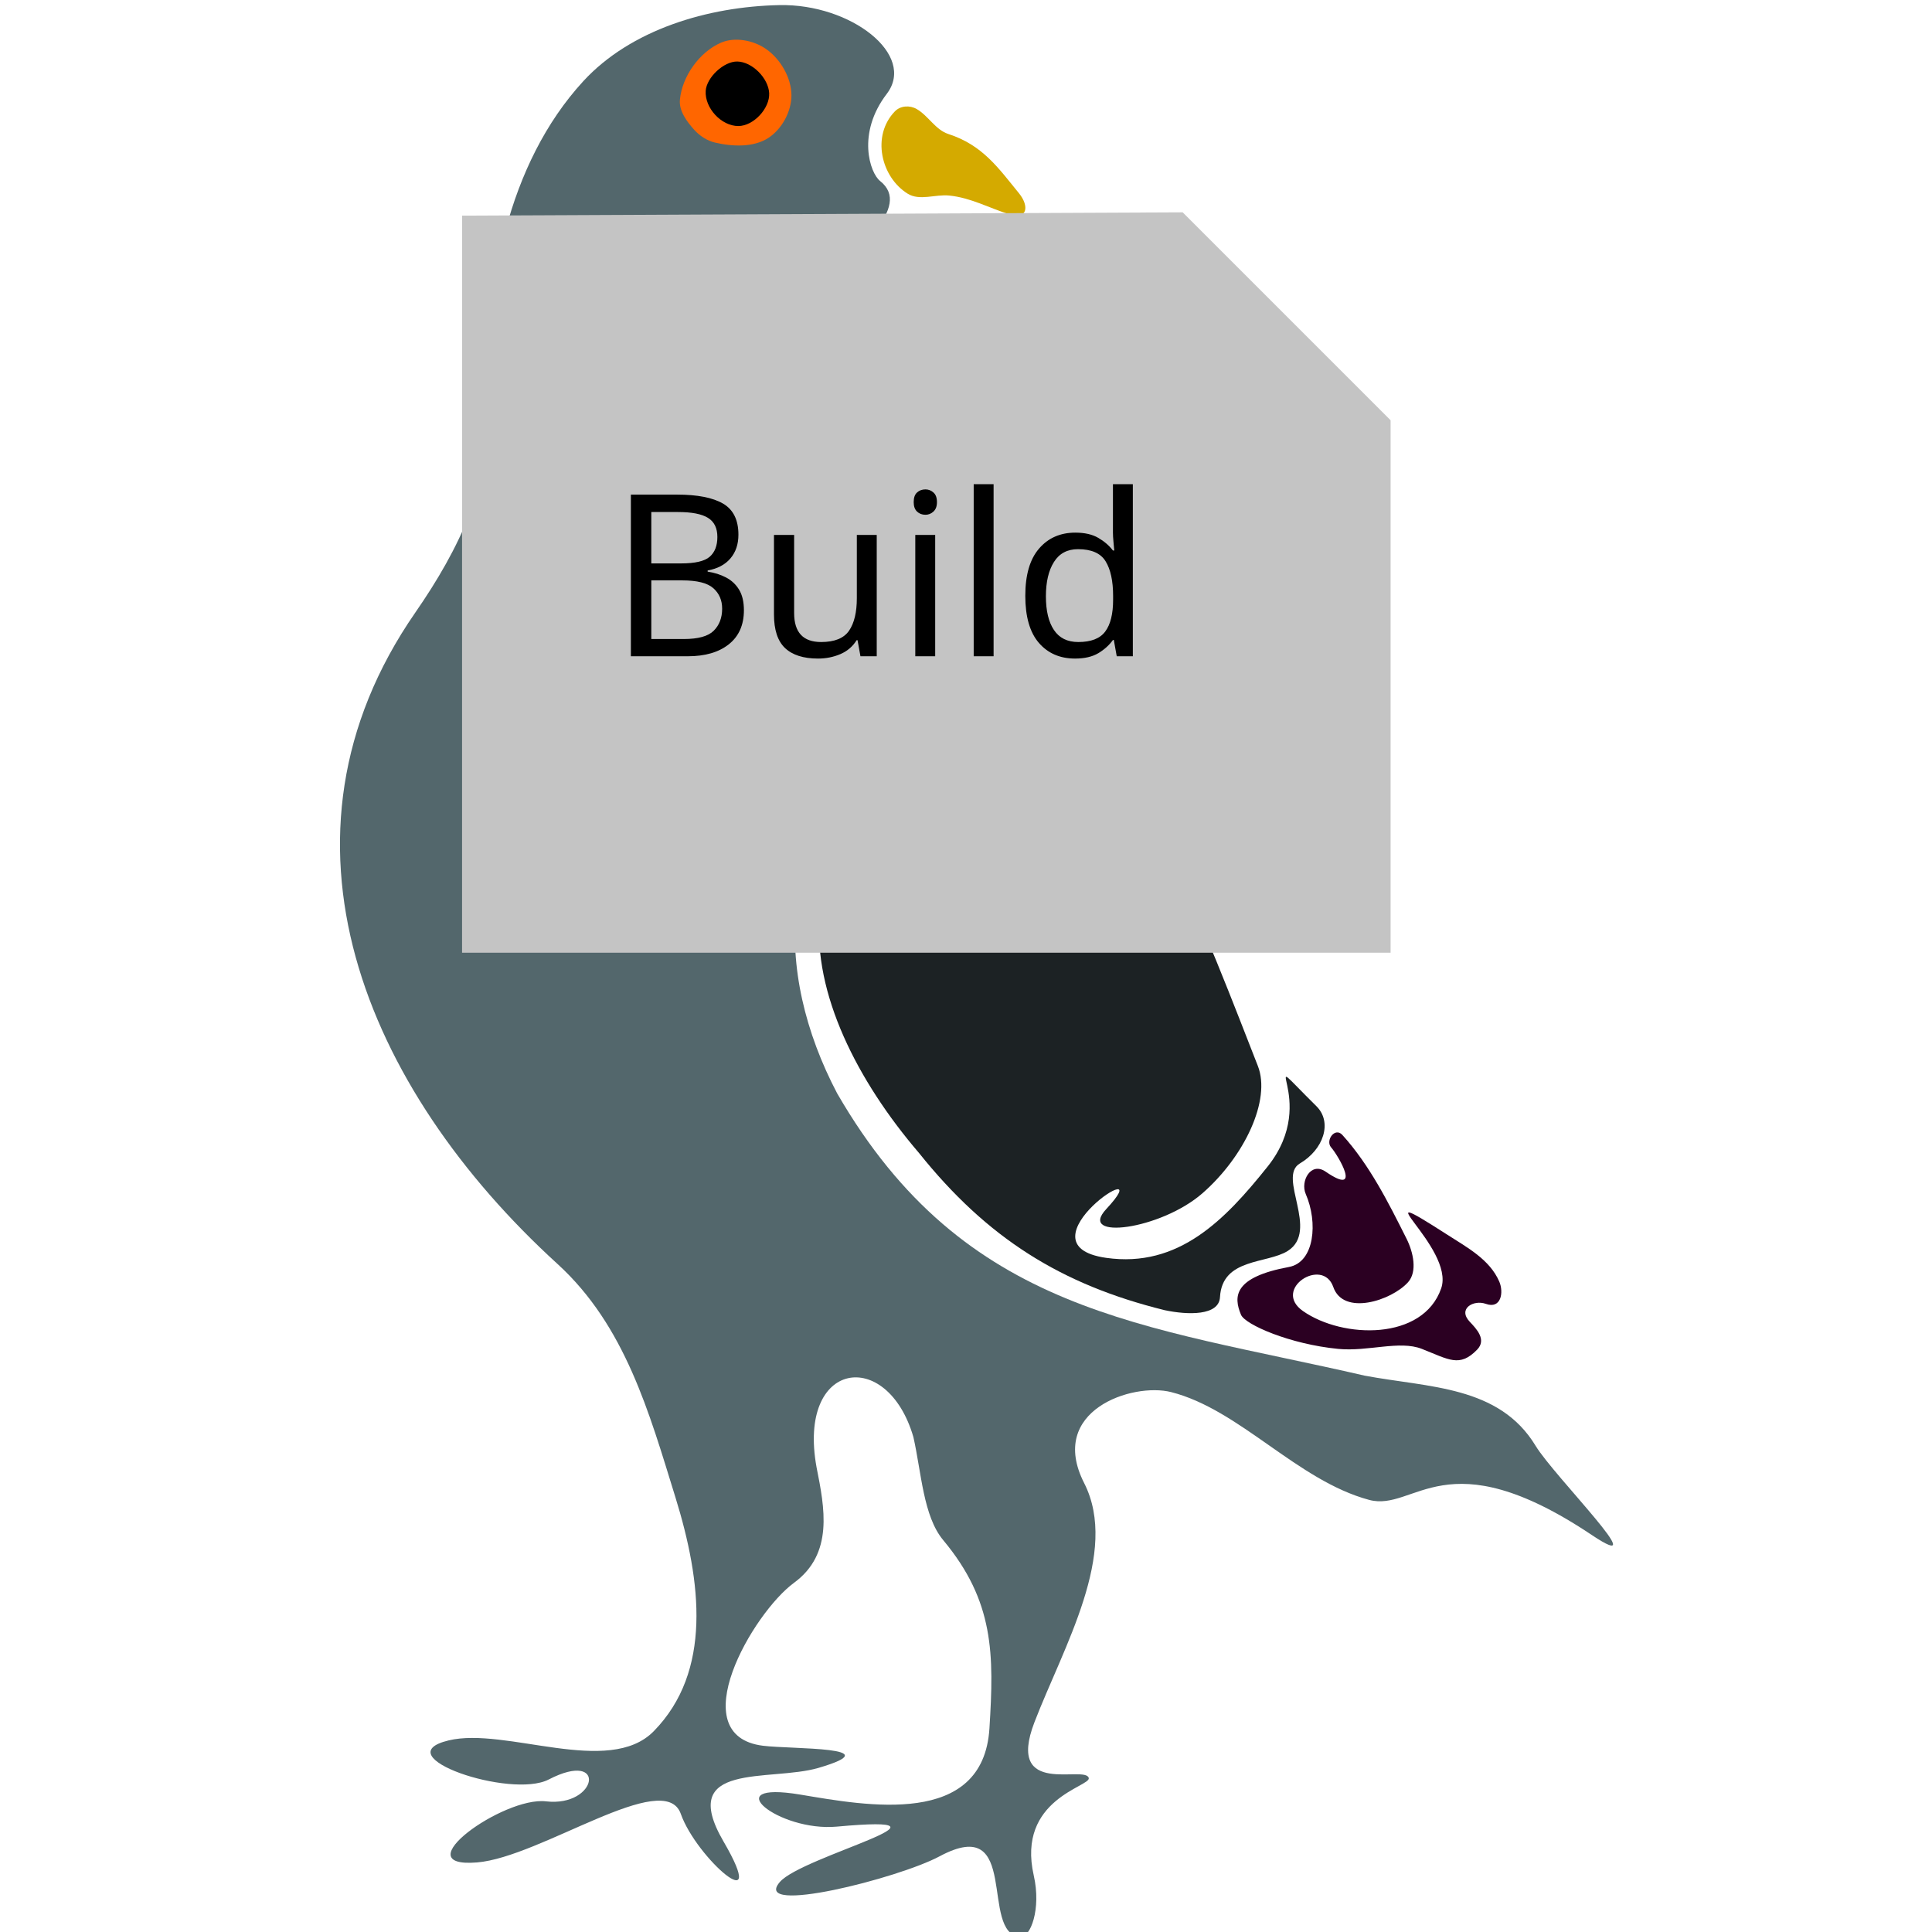
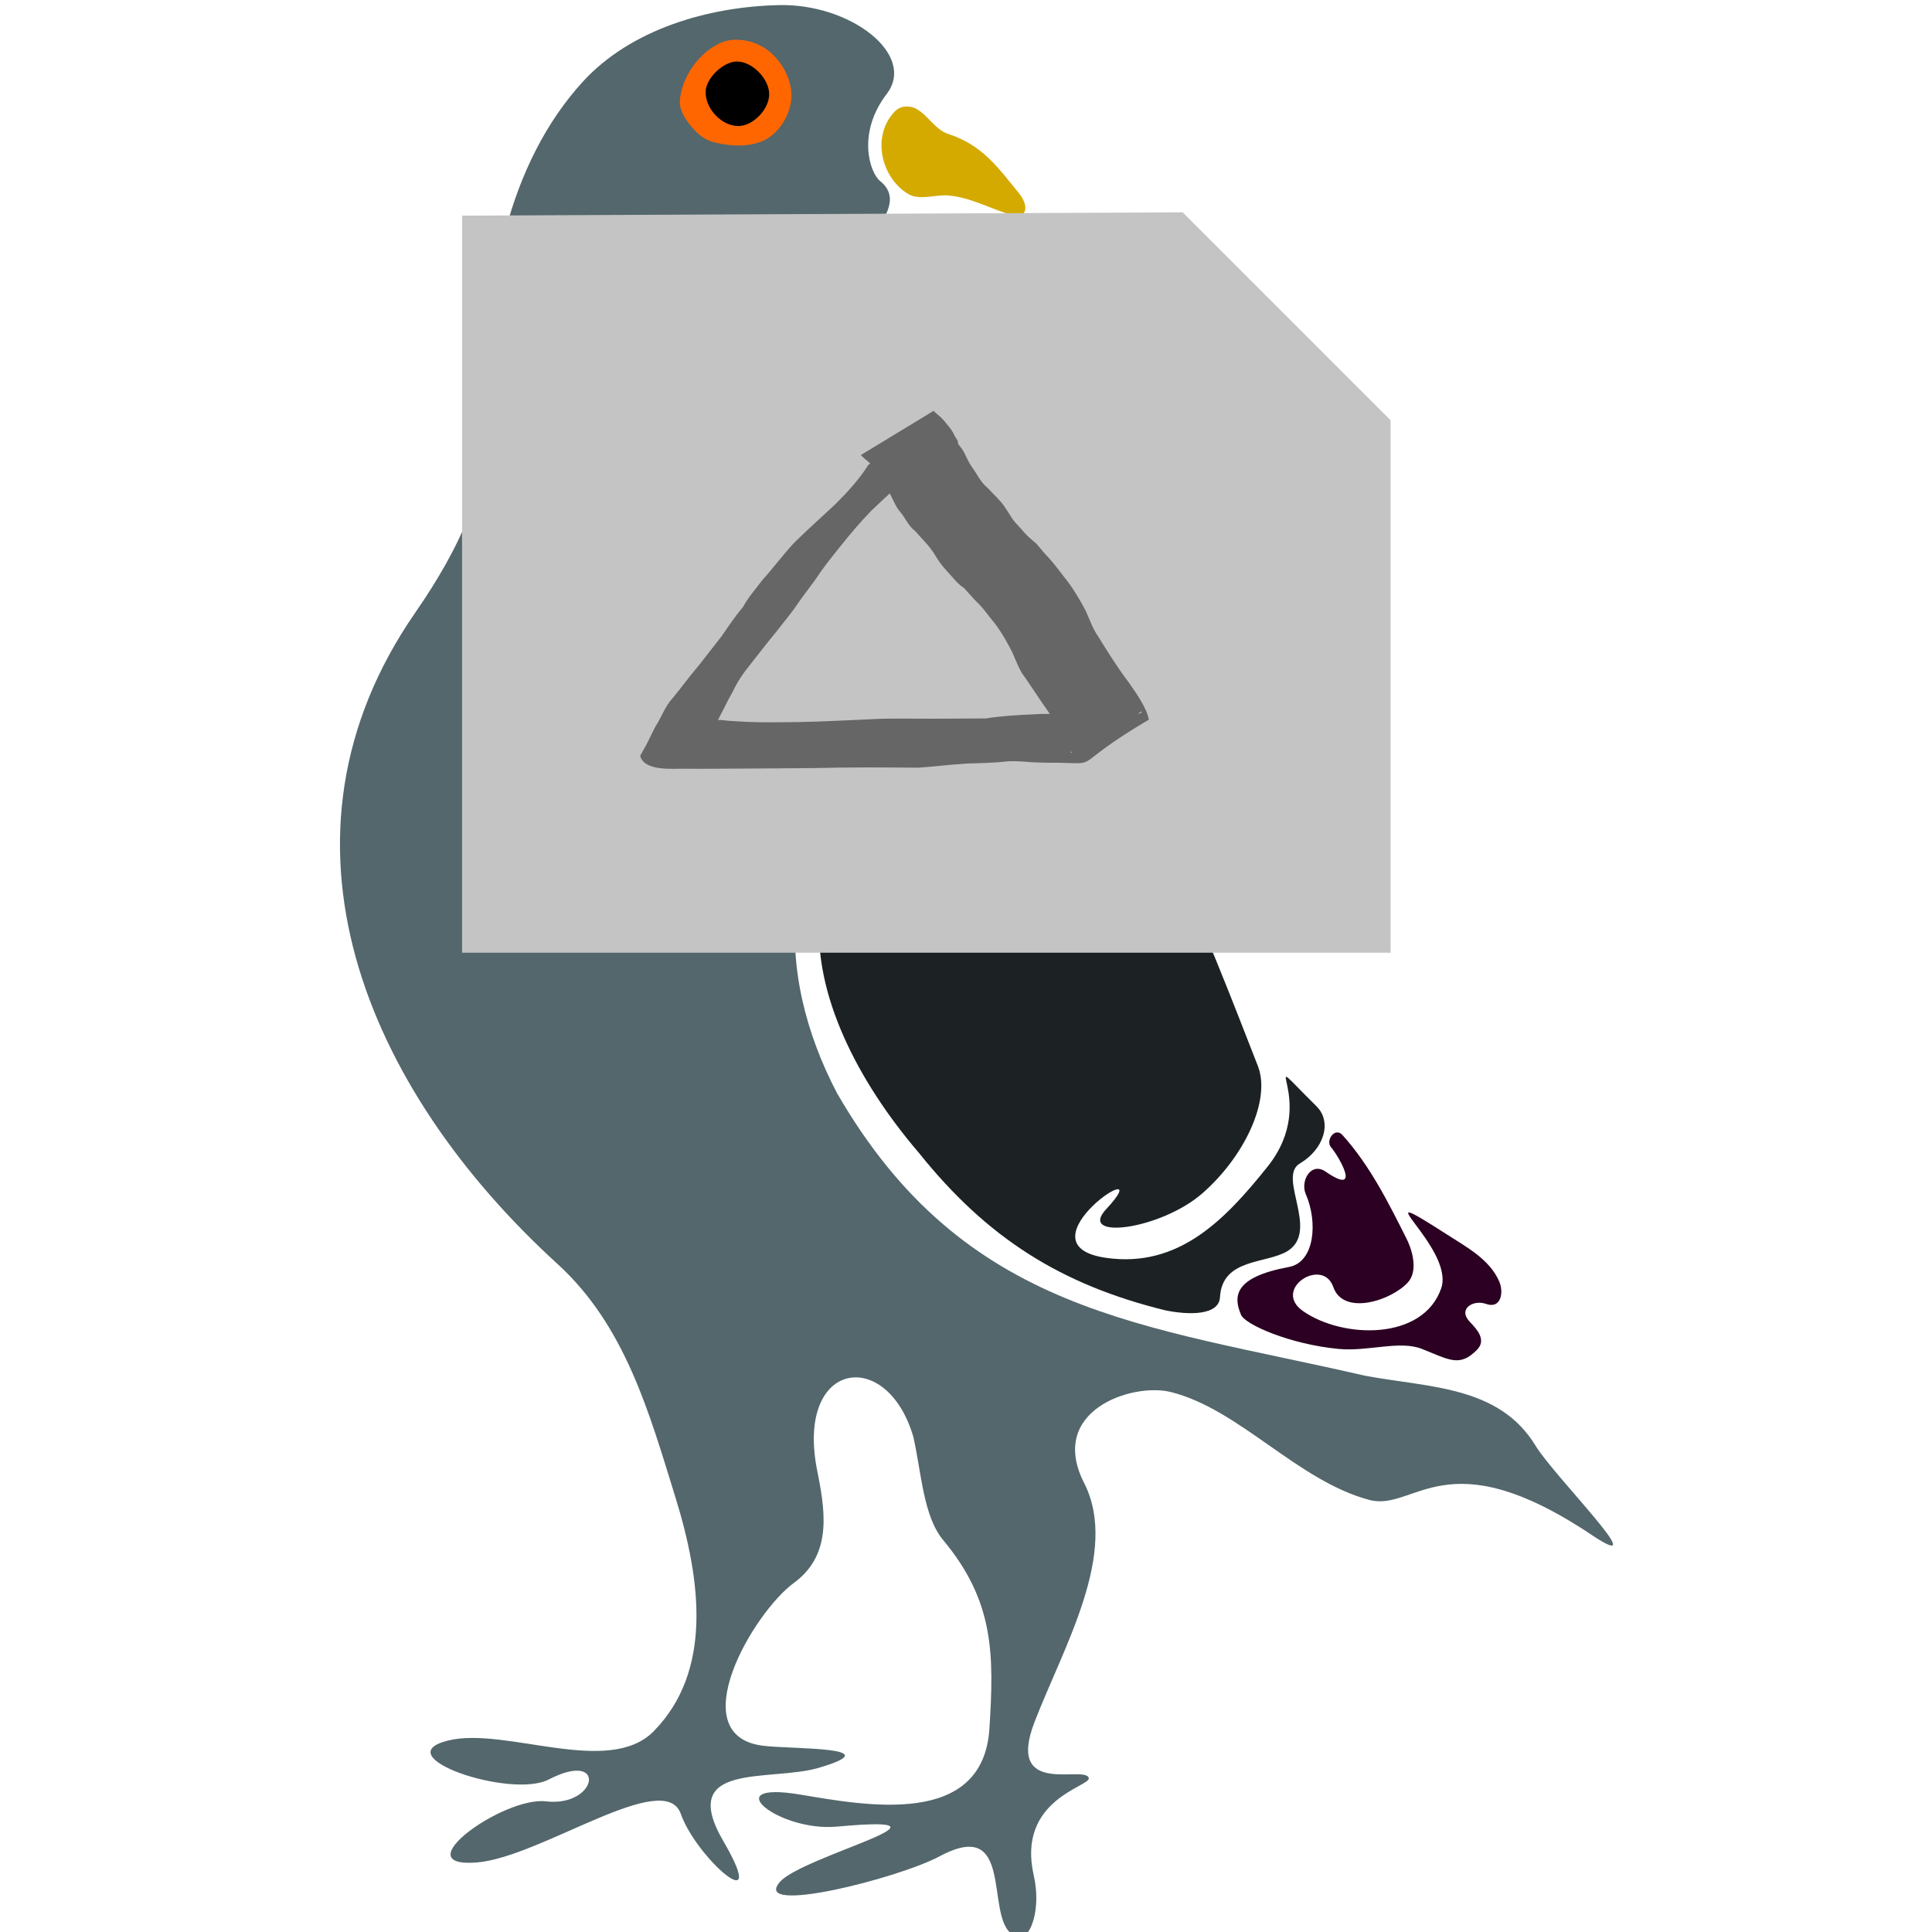
<svg xmlns="http://www.w3.org/2000/svg" width="341.358" height="341.358" id="svg2" version="1.0" style="display:inline">
  <defs id="defs4">
    <rect x="97.191" y="80.863" width="127.515" height="51.317" id="rect2505" />
  </defs>
  <g id="layer2" style="display:inline" transform="translate(-87.30339,-42.82259)">
    <g id="g2879" transform="translate(60.06897,0.8965517)">
      <path style="fill:#53676c;fill-opacity:1;fill-rule:evenodd;stroke:none" d="m 100.618,150.149 c 7.738,-11.173 13.671,-23.317 12.977,-37.035 -1.016,-20.097 3.334,-42.296 16.694,-56.836 8.384,-9.125 22.016,-13.195 34.657,-13.45 12.642,-0.256 24.237,8.789 18.966,15.684 -5.347,6.994 -2.96,13.976 -1.186,15.386 5.904,4.693 -4.764,12.241 -8.884,17.983 -4.733,6.597 -8.09,14.459 -4.598,22.544 6.075,14.064 15.106,26.456 23.751,38.537 6.466,9.035 0.668,13.034 -7.503,19.226 -21.544,16.324 -21.654,41.401 -10.342,62.926 22.592,39.081 54.051,40.845 93.196,49.869 11.323,2.128 23.747,1.743 30.208,12.394 3.285,5.416 21.399,23.435 9.913,15.753 -25.847,-17.287 -31.225,-4.02 -39.328,-6.195 -12.691,-3.406 -22.846,-15.973 -34.986,-19.046 -6.842,-1.732 -21.883,3.249 -15.368,16.064 6.253,12.3 -3.636,28.924 -8.769,42.244 -5.181,13.444 9.09,7.474 9.59,9.898 0.312,1.51 -12.786,3.699 -9.721,17.201 1.35,5.949 -0.584,11.01 -2.384,10.86 -7.304,-0.607 0.189,-21.988 -14.253,-14.245 -7.293,3.91 -33.332,10.47 -28.228,4.54 3.948,-4.587 34.704,-12.041 10.069,-9.786 -10.303,0.943 -21.432,-8.16 -6.453,-5.658 11.62,1.941 32.317,5.874 33.419,-11.699 0.821,-13.098 0.86,-22.434 -8.18,-33.277 -3.52,-4.222 -3.837,-11.927 -5.257,-18.199 -4.627,-15.898 -20.553,-13.577 -17.111,5.335 1.424,7.176 3.055,15.266 -3.99,20.425 -7.254,5.312 -19.863,26.993 -5.47,28.784 5.137,0.639 22.745,0.111 9.823,3.907 -8.588,2.523 -25.1,-1.231 -16.798,13.01 8.337,14.301 -4.782,2.981 -7.548,-4.876 -2.878,-8.175 -24.724,7.649 -36.008,8.576 -13.071,1.074 4.658,-11.665 12.178,-10.793 9.173,1.063 10.881,-9.238 0.488,-3.86 -6.714,3.475 -29.14,-4.161 -17.667,-6.911 10.089,-2.418 28.282,6.485 36.23,-1.625 10.322,-10.534 8.455,-26.377 3.833,-41.304 -4.653,-15.031 -8.876,-30.338 -20.849,-41.258 C 91.759,234.26 72.998,190.028 100.618,150.149 Z" id="path2420" />
      <path style="fill:#d4aa00;fill-opacity:1;fill-rule:evenodd;stroke:none" d="m 187.61,76.15 c -4.733,-2.941 -6.43,-10.253 -2.257,-14.553 0.984,-1.013 2.639,-1.113 3.866,-0.396 2.07,1.211 3.289,3.659 5.594,4.408 6.037,1.96 8.788,5.958 12.459,10.461 1.863,2.286 1.5,4.733 -1.672,3.737 -3.593,-1.129 -6.856,-2.953 -10.656,-3.331 -2.479,-0.247 -5.232,0.98 -7.335,-0.327 z" id="path3194" />
      <path style="fill:#1c2224;fill-opacity:1;fill-rule:evenodd;stroke:none" d="m 195.103,169.607 c -9.697,9.75 -21.159,13.209 -23.025,34.044 -1.236,13.802 6.66,29.31 17.527,41.985 12.045,15.056 25.122,23.267 43.418,27.783 4.098,0.866 9.583,1.006 9.767,-2.302 0.385,-6.947 8.295,-5.855 11.964,-8.163 5.671,-3.568 -1.888,-13.089 2.149,-15.459 4.182,-2.455 5.803,-7.277 2.922,-10.123 -11.929,-11.787 1.065,-1.456 -8.624,10.675 -7.537,9.436 -15.724,17.931 -28.505,16.127 -16.316,-2.303 9.965,-19.322 -4e-4,-8.623 -5.173,5.554 9.571,3.699 16.999,-2.794 7.428,-6.493 12.144,-16.494 9.786,-22.492 -7.753,-19.725 -24.172,-64.257 -41.2,-72.703 -19.71,-9.776 -1.098,-0.1 -13.178,12.046 z" id="path3196" />
      <path style="fill:#2b0022;fill-opacity:1;fill-rule:evenodd;stroke:none" d="m 288.217,280.399 c 1.739,-1.783 -0.132,-3.703 -1.303,-4.942 -2.17,-2.297 0.673,-3.942 2.863,-3.154 2.683,0.965 3.178,-2.04 2.359,-3.936 -1.685,-3.901 -5.632,-6.006 -9.211,-8.304 -16.107,-10.339 1.445,2.277 -1.05,9.492 -3.207,9.271 -17.381,8.935 -24.417,4.02 -5.537,-3.868 3.478,-9.652 5.353,-4.247 1.777,5.124 10.226,2.425 13.191,-0.833 1.724,-1.895 0.91,-5.393 -0.239,-7.682 -3.207,-6.39 -6.517,-13.02 -11.35,-18.357 -1.32,-1.457 -3.046,0.998 -1.985,2.199 1.227,1.389 5.615,8.809 -0.984,4.278 -2.608,-1.79 -4.491,1.695 -3.503,3.958 2.183,4.999 1.574,12.052 -2.969,12.893 -9.741,1.803 -9.84,5.192 -8.465,8.451 0.728,1.725 8.594,5.188 17.181,6.024 5.24,0.51 10.831,-1.554 14.761,-0.006 4.815,1.896 6.671,3.321 9.768,0.146 z" id="path3198" />
      <path style="fill:#ff6600;fill-opacity:1;fill-rule:evenodd;stroke:none" d="m 153.577,67.12 c 3.089,0.72 6.834,0.889 9.477,-0.865 2.369,-1.571 4.041,-4.68 4.017,-7.523 -0.026,-3.125 -1.973,-6.432 -4.553,-8.196 -2.187,-1.496 -5.442,-2.122 -7.877,-1.076 -3.818,1.641 -6.914,5.983 -7.278,10.123 -0.172,1.949 1.229,3.839 2.54,5.29 0.962,1.065 2.275,1.922 3.673,2.247 z" id="path3200" />
      <path style="fill:#000000;fill-opacity:1;fill-rule:evenodd;stroke:none" d="m 151.924,57.971 c 0.161,-2.369 3.202,-5.217 5.576,-5.176 2.644,0.046 5.497,2.943 5.636,5.584 0.141,2.684 -2.756,5.81 -5.444,5.816 -3.023,0.007 -5.973,-3.209 -5.768,-6.225 z" id="path3202" />
    </g>
    <path style="fill:#c4c4c4;stroke:none;stroke-width:1px;stroke-linecap:butt;stroke-linejoin:miter;stroke-opacity:1;fill-opacity:1" d="M 168.944,80.921 V 211.157 h 164.058 V 117.076 L 296.264,80.338 Z" id="path2449" />
-     <text xml:space="preserve" transform="translate(87.30339,42.82259)" id="text2503" style="font-style:normal;font-variant:normal;font-weight:normal;font-stretch:normal;font-size:40px;line-height:1.25;font-family:Silom;-inkscape-font-specification:Silom;white-space:pre;shape-inside:url(#rect2505);fill:#000000;fill-opacity:1;stroke:none">
-       <tspan x="97.191" y="115.95" id="tspan2957"> Build</tspan>
-     </text>
+     <path style="fill:#666666;stroke-width:1.002" id="path1025" d="m 240.774,124.888 c -1.614,2.582 -3.682,4.836 -5.833,6.976 -2.43,2.29 -4.922,4.492 -7.3,6.837 -1.973,2.114 -3.689,4.458 -5.626,6.596 -1.162,1.554 -2.449,2.986 -3.383,4.692 -1.387,1.67 -2.609,3.456 -3.832,5.247 -1.312,1.727 -2.68,3.399 -3.998,5.12 -1.627,1.887 -3.072,3.916 -4.663,5.832 -1.345,1.439 -1.944,3.364 -3.011,4.958 -0.796,1.545 -1.472,3.112 -2.379,4.608 -0.099,0.256 -0.384,0.508 -0.297,0.769 0.871,2.608 5.815,2.084 7.749,2.119 1.979,0.036 6.774,-0.003 8.767,-0.015 4.712,-0.028 9.425,-0.047 14.137,-0.096 3.176,-0.082 6.353,-0.109 9.531,-0.118 2.958,10e-4 5.917,0.026 8.875,0.05 2.869,-0.188 5.72,-0.558 8.592,-0.734 2.503,-0.074 4.994,-0.12 7.482,-0.405 1.39,-0.062 2.779,0.088 4.165,0.184 1.639,0.087 3.282,0.066 4.922,0.09 7.25,0.178 1.597,0.665 15.625,-7.628 -0.455,-2.232 -2.301,-4.753 -3.592,-6.62 -1.969,-2.586 -3.673,-5.342 -5.386,-8.097 -0.97,-1.388 -1.492,-3.004 -2.197,-4.527 -0.968,-1.817 -1.996,-3.602 -3.24,-5.244 -1.161,-1.434 -2.208,-2.98 -3.485,-4.315 -0.699,-0.711 -1.298,-1.508 -1.952,-2.26 -0.742,-0.621 -1.467,-1.237 -2.128,-1.945 -0.628,-0.794 -1.376,-1.485 -2.007,-2.276 -0.558,-0.848 -1.078,-1.722 -1.67,-2.546 -0.814,-1.169 -1.927,-2.073 -2.862,-3.145 -1.193,-0.929 -1.775,-2.299 -2.623,-3.486 -0.504,-0.629 -0.816,-1.362 -1.186,-2.071 -0.303,-0.766 -0.758,-1.43 -1.293,-2.054 -0.12,-0.21 -0.152,-0.45 -0.159,-0.687 -0.272,-0.433 -0.568,-0.838 -0.754,-1.334 -0.444,-0.801 -1.06,-1.482 -1.643,-2.183 -0.477,-0.614 -1.118,-1.049 -1.676,-1.572 -0.061,-0.066 -0.122,-0.132 -0.183,-0.198 0,0 -12.851,7.811 -12.851,7.811 v 0 c 0.076,0.082 0.153,0.164 0.23,0.246 0.53,0.545 1.135,0.894 1.623,1.493 0.513,0.534 1.035,1.083 1.373,1.749 0.087,0.198 0.861,1.442 0.533,0.993 -0.019,-0.025 0.018,0.061 0.028,0.091 0.154,0.502 0.346,0.994 0.635,1.436 0.529,0.465 0.842,1.005 1.118,1.651 0.411,0.793 0.732,1.62 1.333,2.302 0.978,1.096 1.497,2.597 2.741,3.483 0.881,1.073 1.91,2.008 2.727,3.12 0.626,0.795 1.086,1.721 1.695,2.534 0.613,0.86 1.37,1.595 2.06,2.394 0.62,0.725 1.275,1.482 2.093,1.967 0.698,0.761 1.364,1.552 2.083,2.294 1.312,1.193 2.309,2.732 3.451,4.079 1.17,1.558 2.13,3.258 3.017,4.991 0.703,1.606 1.278,3.287 2.396,4.669 1.812,2.705 3.63,5.405 5.499,8.071 0.312,0.467 2.874,4.656 2.642,4.97 -0.051,0.07 -0.173,-0.002 -0.259,-0.003 4.209,-2.414 8.389,-4.879 12.626,-7.243 0.104,-0.058 -0.084,0.249 -0.19,0.303 -0.567,0.288 -1.543,-0.212 -2.134,0.032 -1.613,0.011 -3.226,-0.004 -4.839,-0.058 -1.442,-0.056 -2.877,-0.192 -4.318,-0.271 -1.111,-3.7e-4 -2.093,0.293 -3.196,0.384 -1.472,0.122 -2.966,0.002 -4.439,0.137 -2.827,0.117 -5.654,0.286 -8.452,0.726 -3.004,0.022 -6.009,0.044 -9.013,0.048 -3.147,-0.003 -6.294,-0.045 -9.441,0.006 -4.923,0.2 -9.841,0.509 -14.768,0.588 -3.257,0.032 -5.34,0.088 -8.589,-0.021 -1.177,-0.04 -2.353,-0.124 -3.529,-0.198 -0.668,-0.042 -1.335,-0.189 -2.003,-0.15 -0.101,0.006 -0.179,0.362 -0.13,0.273 0.109,-0.199 0.208,-0.404 0.311,-0.605 0.833,-1.538 1.549,-3.133 2.431,-4.645 0.794,-1.687 1.817,-3.237 2.999,-4.68 1.55,-1.963 3.065,-3.952 4.665,-5.875 1.327,-1.722 2.742,-3.378 3.952,-5.187 1.242,-1.808 2.653,-3.49 3.844,-5.331 1.069,-1.541 2.273,-2.988 3.43,-4.464 1.775,-2.215 3.602,-4.396 5.58,-6.434 2.382,-2.319 4.92,-4.469 7.24,-6.852 2.155,-2.293 4.16,-4.695 6.041,-7.218 0,0 -13.737,5.869 -13.737,5.869 z" />
  </g>
</svg>
